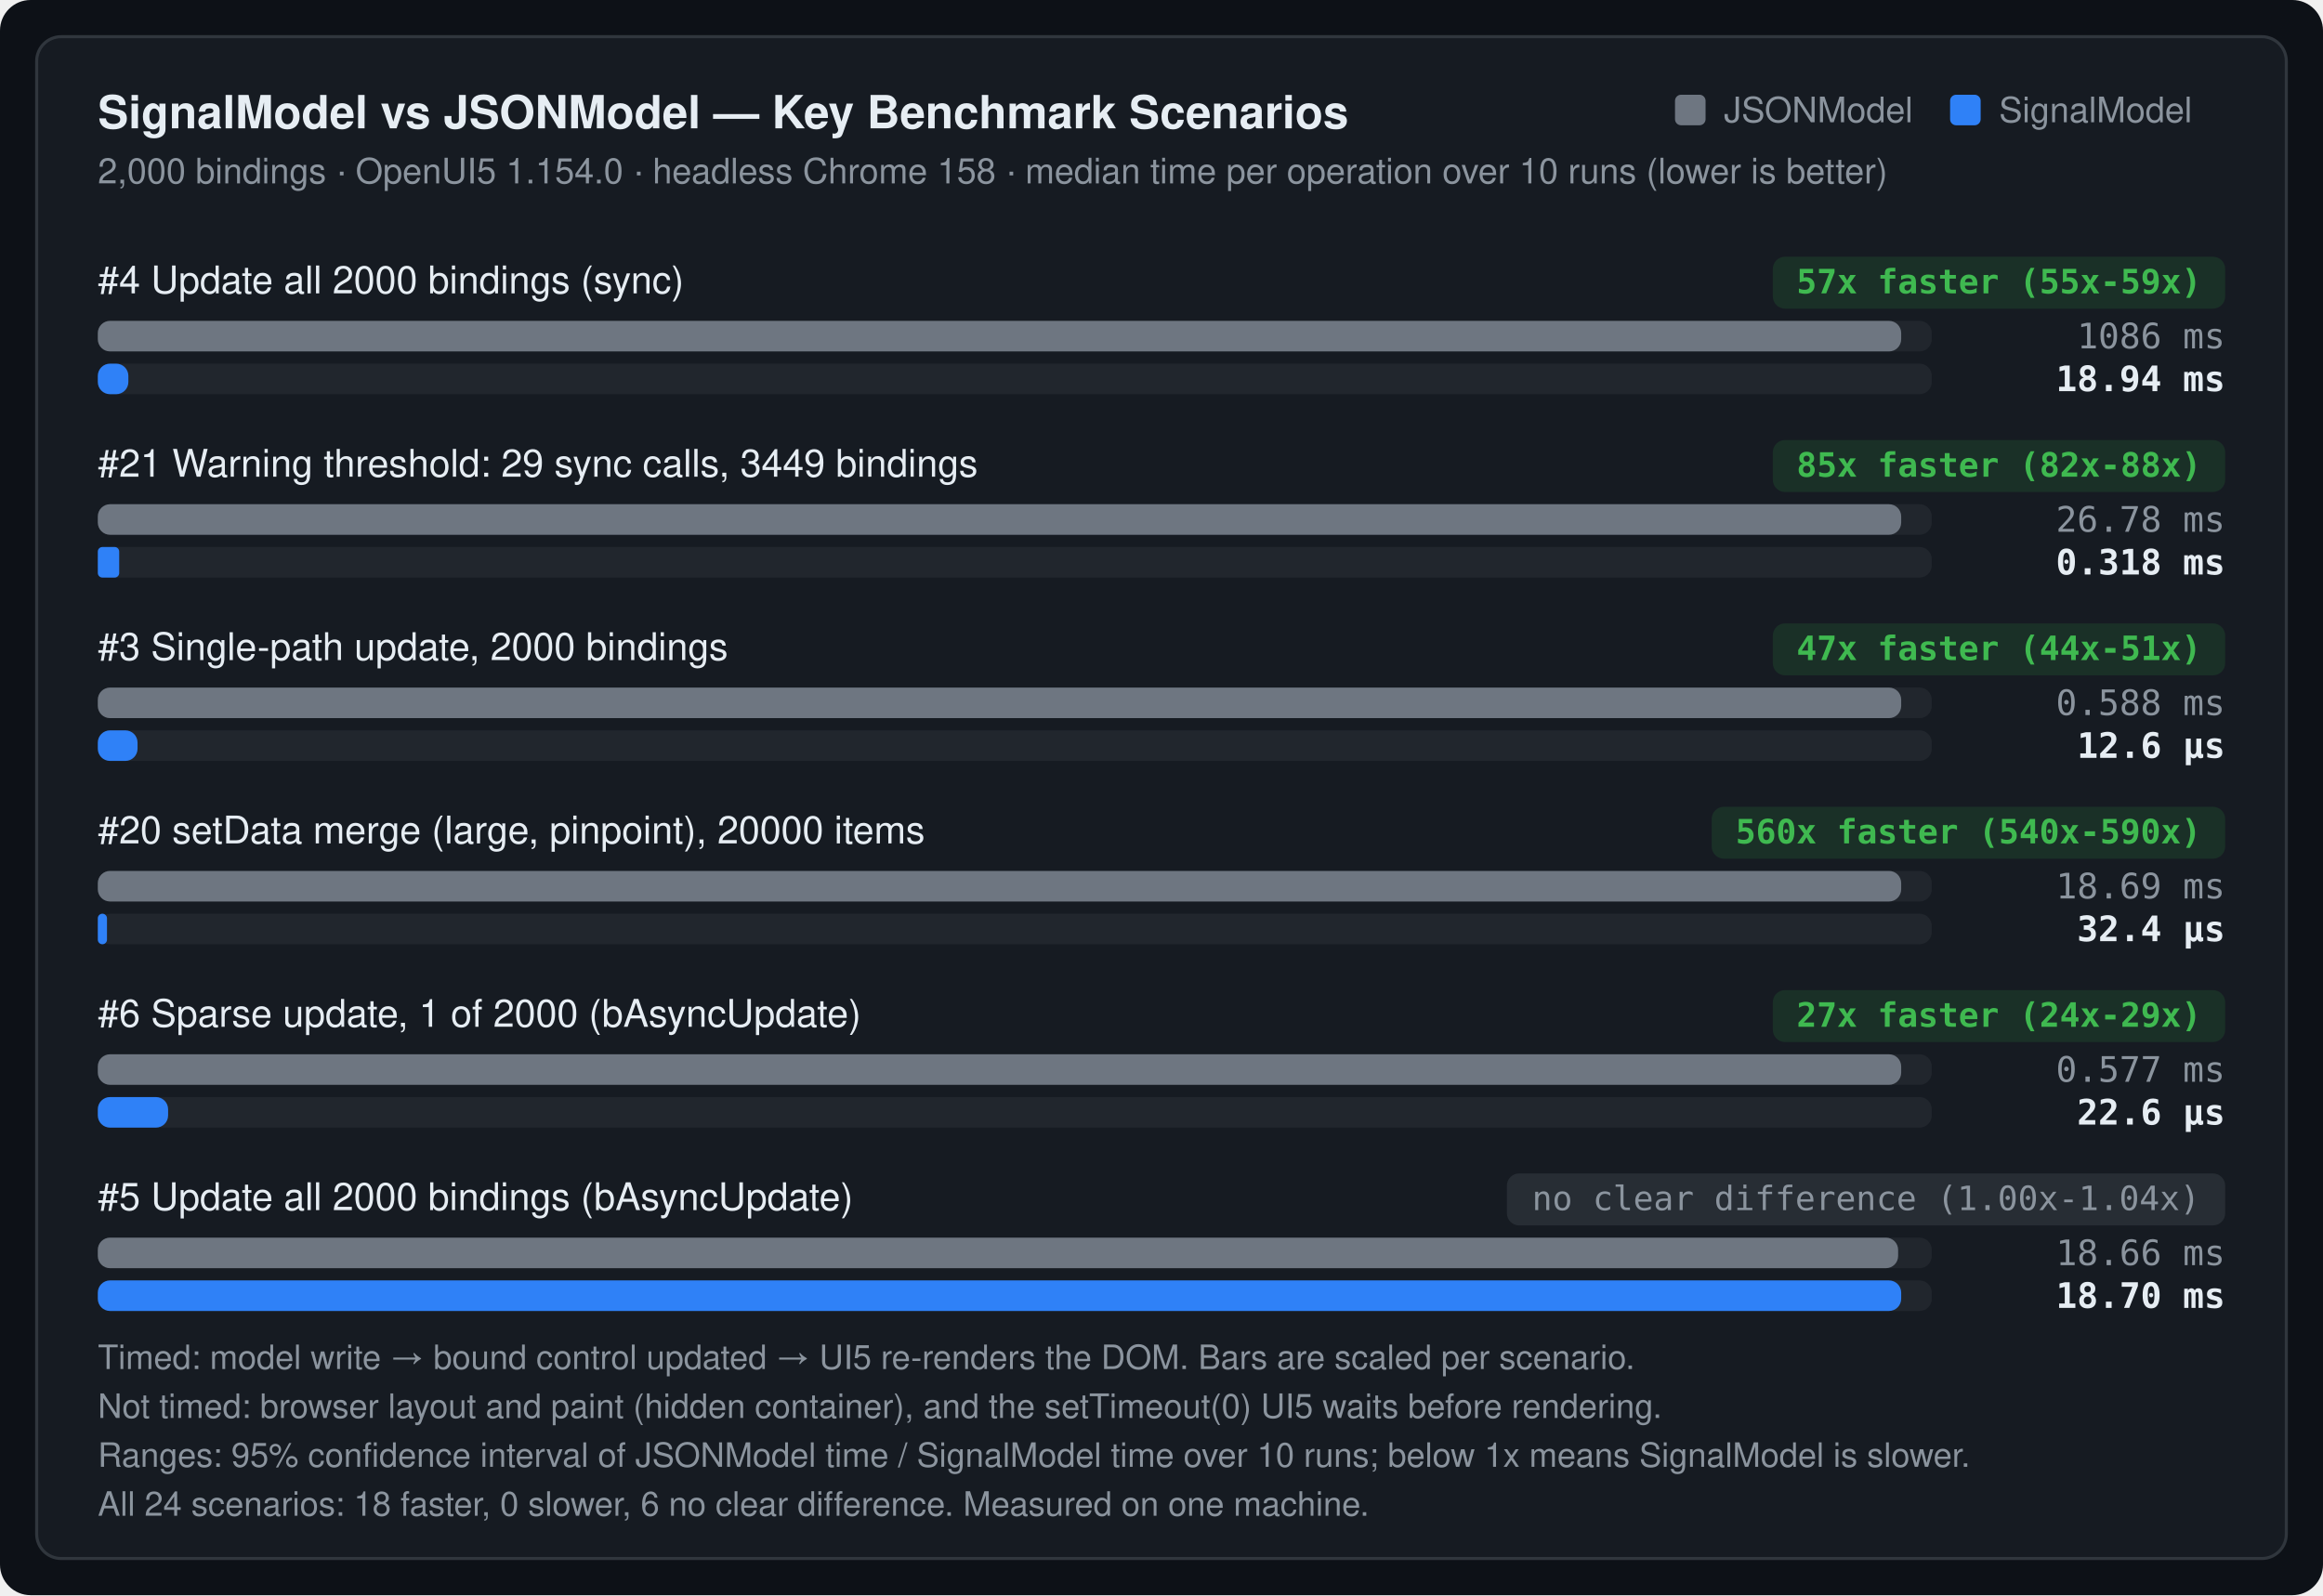
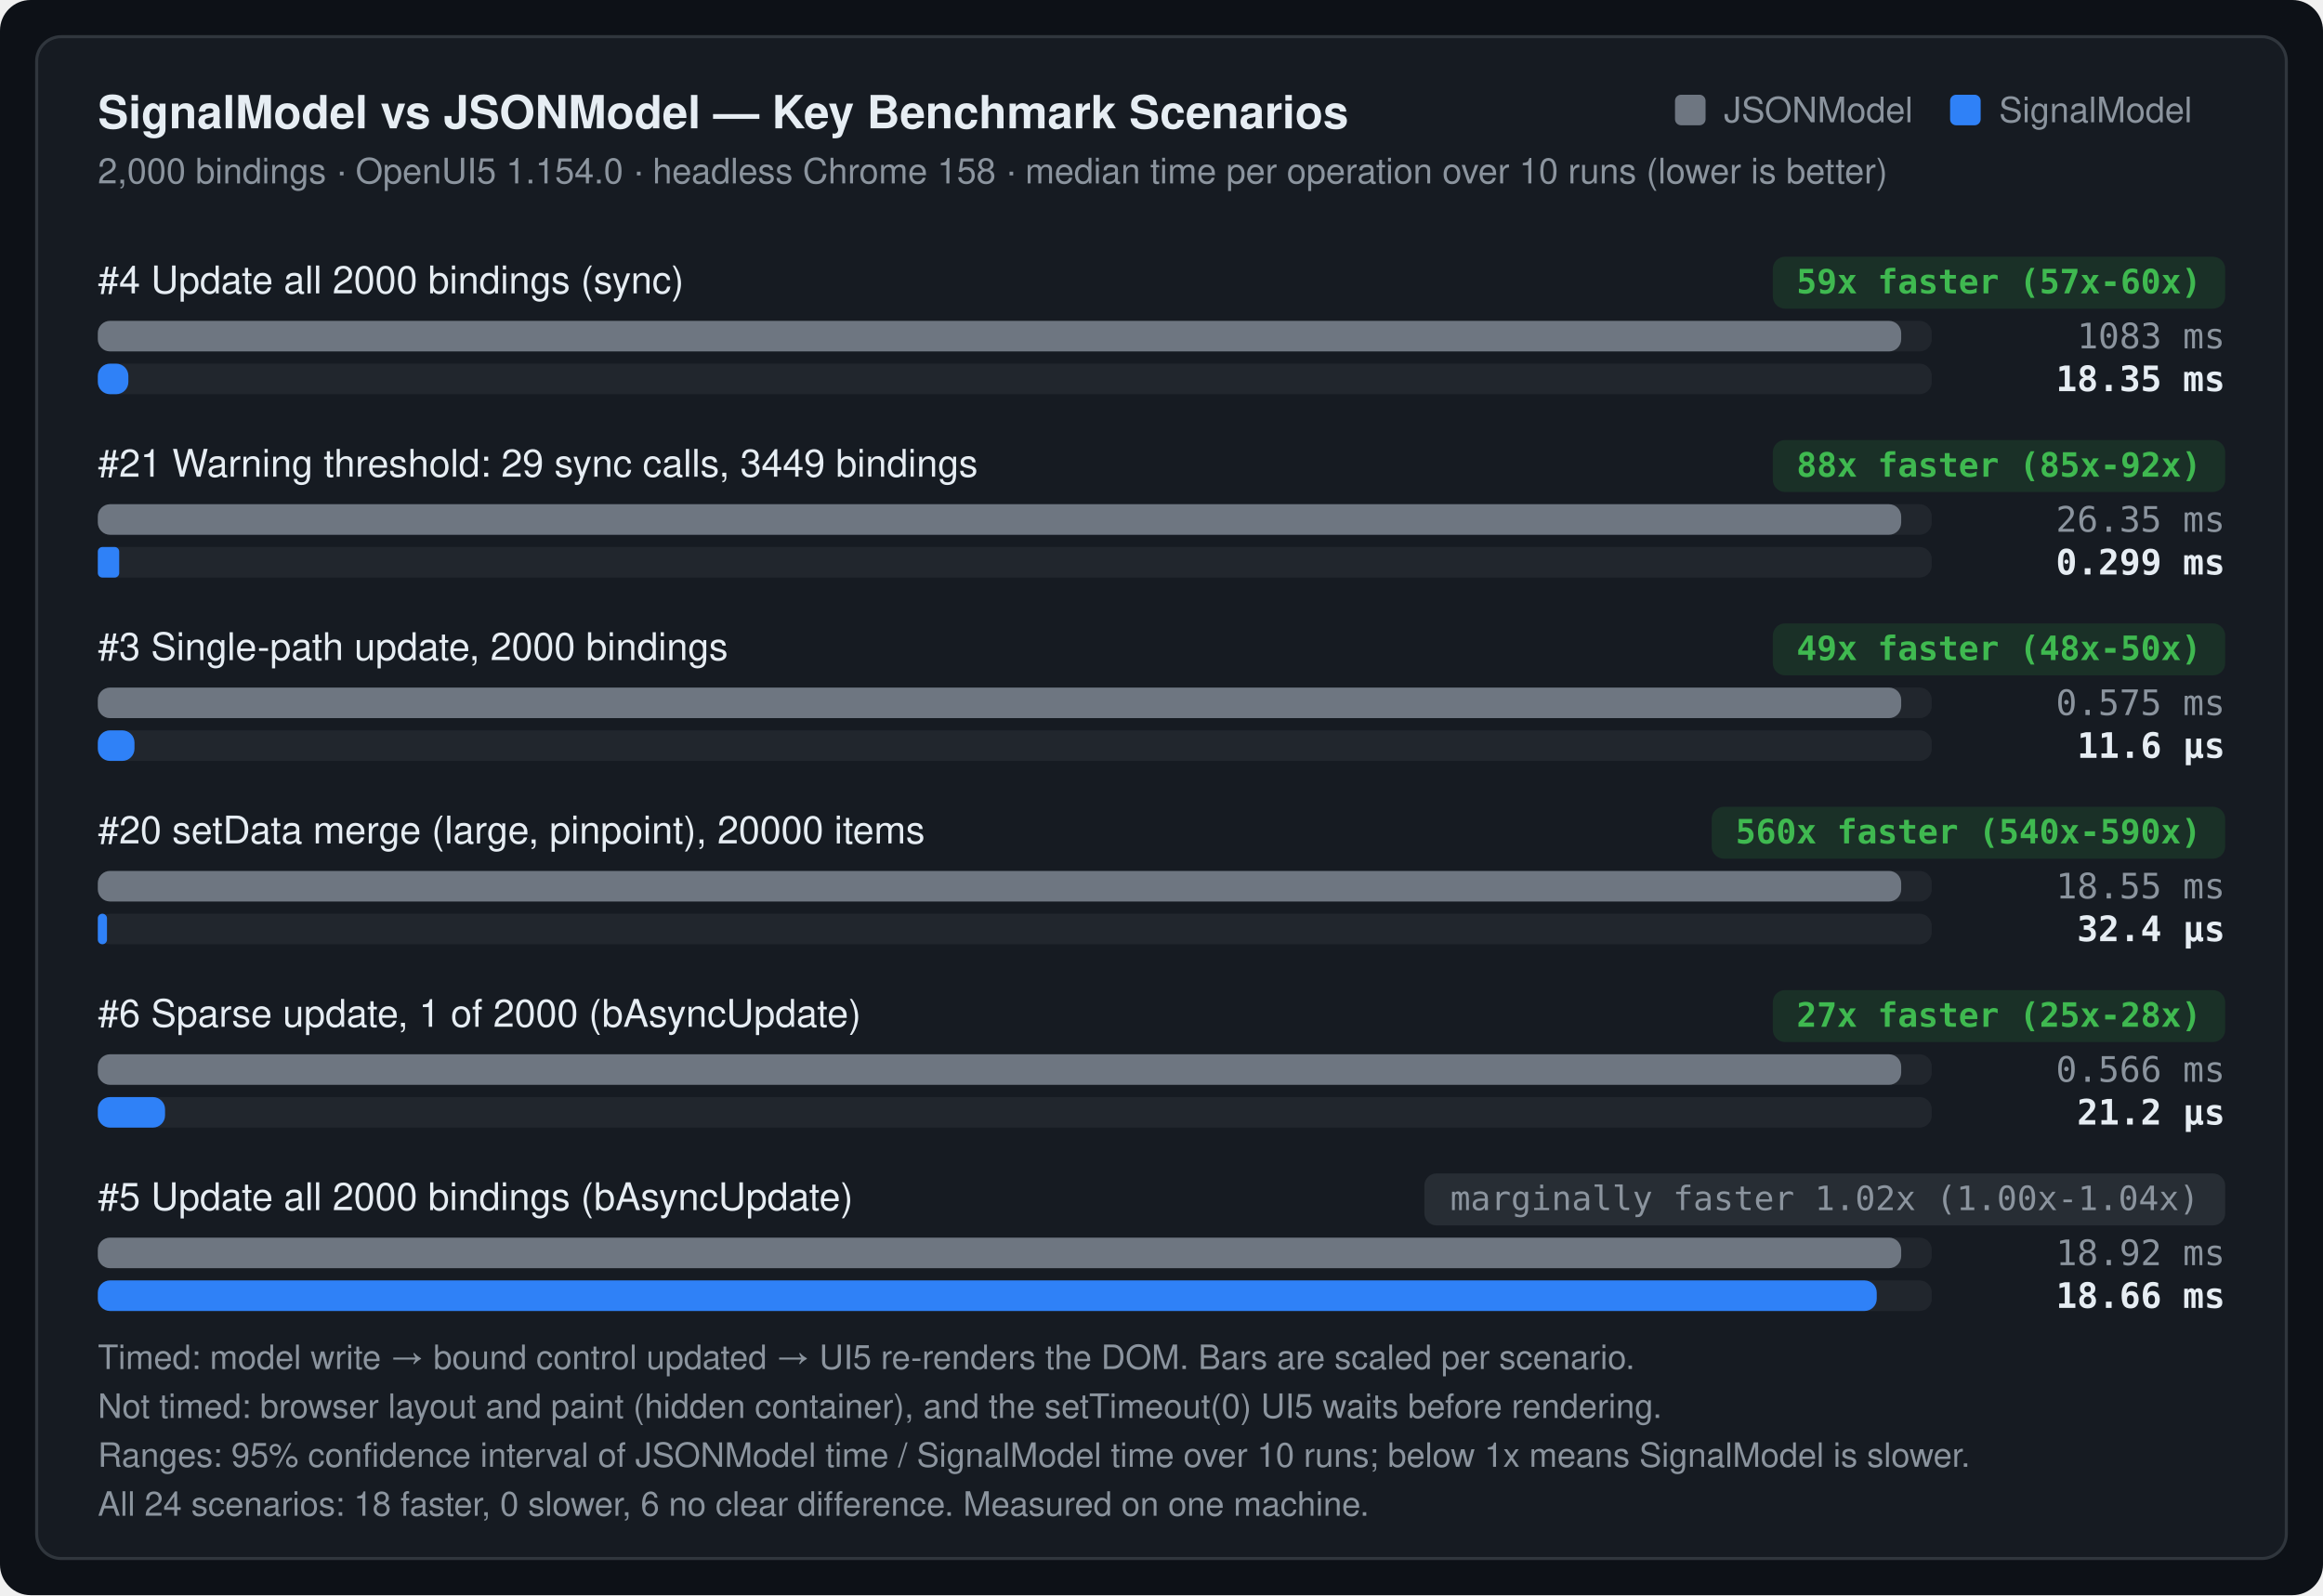
<svg xmlns="http://www.w3.org/2000/svg" viewBox="0 0 760 522" width="760" height="522" role="img" aria-labelledby="title desc">
  <style>
    .bg { fill: #0d1117; }
    .card { fill: #161b22; stroke: #30363d; stroke-width: 1; }
    .track { fill: #21262d; }
    .title { font: 600 15px -apple-system, BlinkMacSystemFont, "Segoe UI", Helvetica, Arial, sans-serif; fill: #e6edf3; }
    .sub { font: 400 11.5px -apple-system, BlinkMacSystemFont, "Segoe UI", Helvetica, Arial, sans-serif; fill: #8b949e; }
    .label { font: 500 12.5px -apple-system, BlinkMacSystemFont, "Segoe UI", Helvetica, Arial, sans-serif; fill: #e6edf3; }
    .val { font: 400 11.5px ui-monospace, SFMono-Regular, Menlo, Consolas, monospace; fill: #8b949e; }
    .val-sig { font: 600 11.5px ui-monospace, SFMono-Regular, Menlo, Consolas, monospace; fill: #e6edf3; }
    .badge-bg { fill: rgba(46, 160, 67, 0.16); }
    .badge-txt { font: 600 11px ui-monospace, SFMono-Regular, Menlo, Consolas, monospace; fill: #3fb950; }
    .badge-eq-bg { fill: rgba(139, 148, 158, 0.15); }
    .badge-eq-txt { font: 500 11px ui-monospace, SFMono-Regular, Menlo, Consolas, monospace; fill: #8b949e; }
    .bar-json { fill: #6e7681; }
    .bar-sig { fill: #2f81f7; }
    .foot { font: 400 11px -apple-system, BlinkMacSystemFont, "Segoe UI", Helvetica, Arial, sans-serif; fill: #8b949e; }
    @media (prefers-color-scheme: light) {
      .bg { fill: #ffffff; }
      .card { fill: #f6f8fa; stroke: #d0d7de; }
      .track { fill: #eaeef2; }
      .title { fill: #1f2328; }
      .sub { fill: #656d76; }
      .label { fill: #1f2328; }
      .val { fill: #656d76; }
      .val-sig { fill: #1f2328; }
      .badge-bg { fill: rgba(26, 127, 55, 0.12); }
      .badge-txt { fill: #1a7f37; }
      .badge-eq-bg { fill: rgba(101, 109, 118, 0.12); }
      .badge-eq-txt { fill: #656d76; }
      .bar-json { fill: #8c959f; }
      .bar-sig { fill: #0969da; }
      .foot { fill: #656d76; }
    }
  </style>
  <rect class="bg" width="760" height="522" rx="10" />
  <rect class="card" x="12" y="12" width="736" height="498" rx="8" />
  <text class="title" x="32" y="42">SignalModel vs JSONModel — Key Benchmark Scenarios</text>
  <text class="sub" x="32" y="60">2,000 bindings · OpenUI5 1.154.0 · headless Chrome 158 · median time per operation over 10 runs (lower is better)</text>
  <rect class="bar-json" x="548" y="31" width="10" height="10" rx="2" />
  <text class="sub" x="564" y="40">JSONModel</text>
  <rect class="bar-sig" x="638" y="31" width="10" height="10" rx="2" />
  <text class="sub" x="654" y="40">SignalModel</text>
  <g transform="translate(32, 84)">
    <text class="label" x="0" y="12">#4 Update all 2000 bindings (sync)</text>
    <rect class="badge-bg" x="548" y="0" width="148" height="17" rx="4" />
-     <text class="badge-txt" x="622" y="12" text-anchor="middle">57x faster (55x-59x)</text>
+     <text class="badge-txt" x="622" y="12" text-anchor="middle">59x faster (57x-60x)</text>
    <rect class="track" x="0" y="21" width="600" height="10" rx="4" />
    <rect class="bar-json" x="0" y="21" width="590" height="10" rx="4" />
-     <text class="val" x="696" y="30" text-anchor="end">1086 ms</text>
+     <text class="val" x="696" y="30" text-anchor="end">1083 ms</text>
    <rect class="track" x="0" y="35" width="600" height="10" rx="4" />
    <rect class="bar-sig" x="0" y="35" width="10" height="10" rx="4" />
-     <text class="val-sig" x="696" y="44" text-anchor="end">18.94 ms</text>
+     <text class="val-sig" x="696" y="44" text-anchor="end">18.35 ms</text>
  </g>
  <g transform="translate(32, 144)">
    <text class="label" x="0" y="12">#21 Warning threshold: 29 sync calls, 3449 bindings</text>
    <rect class="badge-bg" x="548" y="0" width="148" height="17" rx="4" />
-     <text class="badge-txt" x="622" y="12" text-anchor="middle">85x faster (82x-88x)</text>
+     <text class="badge-txt" x="622" y="12" text-anchor="middle">88x faster (85x-92x)</text>
    <rect class="track" x="0" y="21" width="600" height="10" rx="4" />
    <rect class="bar-json" x="0" y="21" width="590" height="10" rx="4" />
-     <text class="val" x="696" y="30" text-anchor="end">26.78 ms</text>
+     <text class="val" x="696" y="30" text-anchor="end">26.35 ms</text>
    <rect class="track" x="0" y="35" width="600" height="10" rx="4" />
    <rect class="bar-sig" x="0" y="35" width="7" height="10" rx="1.5" />
-     <text class="val-sig" x="696" y="44" text-anchor="end">0.318 ms</text>
+     <text class="val-sig" x="696" y="44" text-anchor="end">0.299 ms</text>
  </g>
  <g transform="translate(32, 204)">
    <text class="label" x="0" y="12">#3 Single-path update, 2000 bindings</text>
    <rect class="badge-bg" x="548" y="0" width="148" height="17" rx="4" />
-     <text class="badge-txt" x="622" y="12" text-anchor="middle">47x faster (44x-51x)</text>
+     <text class="badge-txt" x="622" y="12" text-anchor="middle">49x faster (48x-50x)</text>
    <rect class="track" x="0" y="21" width="600" height="10" rx="4" />
    <rect class="bar-json" x="0" y="21" width="590" height="10" rx="4" />
-     <text class="val" x="696" y="30" text-anchor="end">0.588 ms</text>
+     <text class="val" x="696" y="30" text-anchor="end">0.575 ms</text>
    <rect class="track" x="0" y="35" width="600" height="10" rx="4" />
-     <rect class="bar-sig" x="0" y="35" width="13" height="10" rx="4" />
-     <text class="val-sig" x="696" y="44" text-anchor="end">12.6 µs</text>
+     <rect class="bar-sig" x="0" y="35" width="12" height="10" rx="4" />
+     <text class="val-sig" x="696" y="44" text-anchor="end">11.6 µs</text>
  </g>
  <g transform="translate(32, 264)">
    <text class="label" x="0" y="12">#20 setData merge (large, pinpoint), 20000 items</text>
    <rect class="badge-bg" x="528" y="0" width="168" height="17" rx="4" />
    <text class="badge-txt" x="612" y="12" text-anchor="middle">560x faster (540x-590x)</text>
    <rect class="track" x="0" y="21" width="600" height="10" rx="4" />
    <rect class="bar-json" x="0" y="21" width="590" height="10" rx="4" />
-     <text class="val" x="696" y="30" text-anchor="end">18.69 ms</text>
+     <text class="val" x="696" y="30" text-anchor="end">18.55 ms</text>
    <rect class="track" x="0" y="35" width="600" height="10" rx="4" />
    <rect class="bar-sig" x="0" y="35" width="3" height="10" rx="1.5" />
    <text class="val-sig" x="696" y="44" text-anchor="end">32.4 µs</text>
  </g>
  <g transform="translate(32, 324)">
    <text class="label" x="0" y="12">#6 Sparse update, 1 of 2000 (bAsyncUpdate)</text>
    <rect class="badge-bg" x="548" y="0" width="148" height="17" rx="4" />
-     <text class="badge-txt" x="622" y="12" text-anchor="middle">27x faster (24x-29x)</text>
+     <text class="badge-txt" x="622" y="12" text-anchor="middle">27x faster (25x-28x)</text>
    <rect class="track" x="0" y="21" width="600" height="10" rx="4" />
    <rect class="bar-json" x="0" y="21" width="590" height="10" rx="4" />
-     <text class="val" x="696" y="30" text-anchor="end">0.577 ms</text>
+     <text class="val" x="696" y="30" text-anchor="end">0.566 ms</text>
    <rect class="track" x="0" y="35" width="600" height="10" rx="4" />
-     <rect class="bar-sig" x="0" y="35" width="23" height="10" rx="4" />
-     <text class="val-sig" x="696" y="44" text-anchor="end">22.6 µs</text>
+     <rect class="bar-sig" x="0" y="35" width="22" height="10" rx="4" />
+     <text class="val-sig" x="696" y="44" text-anchor="end">21.2 µs</text>
  </g>
  <g transform="translate(32, 384)">
    <text class="label" x="0" y="12">#5 Update all 2000 bindings (bAsyncUpdate)</text>
-     <rect class="badge-eq-bg" x="461" y="0" width="235" height="17" rx="4" />
-     <text class="badge-eq-txt" x="578.5" y="12" text-anchor="middle">no clear difference (1.00x-1.04x)</text>
+     <rect class="badge-eq-bg" x="434" y="0" width="262" height="17" rx="4" />
+     <text class="badge-eq-txt" x="565" y="12" text-anchor="middle">marginally faster 1.02x (1.00x-1.04x)</text>
    <rect class="track" x="0" y="21" width="600" height="10" rx="4" />
-     <rect class="bar-json" x="0" y="21" width="589" height="10" rx="4" />
-     <text class="val" x="696" y="30" text-anchor="end">18.66 ms</text>
+     <rect class="bar-json" x="0" y="21" width="590" height="10" rx="4" />
+     <text class="val" x="696" y="30" text-anchor="end">18.92 ms</text>
    <rect class="track" x="0" y="35" width="600" height="10" rx="4" />
-     <rect class="bar-sig" x="0" y="35" width="590" height="10" rx="4" />
-     <text class="val-sig" x="696" y="44" text-anchor="end">18.70 ms</text>
+     <rect class="bar-sig" x="0" y="35" width="582" height="10" rx="4" />
+     <text class="val-sig" x="696" y="44" text-anchor="end">18.66 ms</text>
  </g>
  <text class="foot" x="32" y="448">Timed: model write → bound control updated → UI5 re-renders the DOM. Bars are scaled per scenario.</text>
  <text class="foot" x="32" y="464">Not timed: browser layout and paint (hidden container), and the setTimeout(0) UI5 waits before rendering.</text>
  <text class="foot" x="32" y="480">Ranges: 95% confidence interval of JSONModel time / SignalModel time over 10 runs; below 1x means SignalModel is slower.</text>
  <text class="foot" x="32" y="496">All 24 scenarios: 18 faster, 0 slower, 6 no clear difference. Measured on one machine.</text>
</svg>
